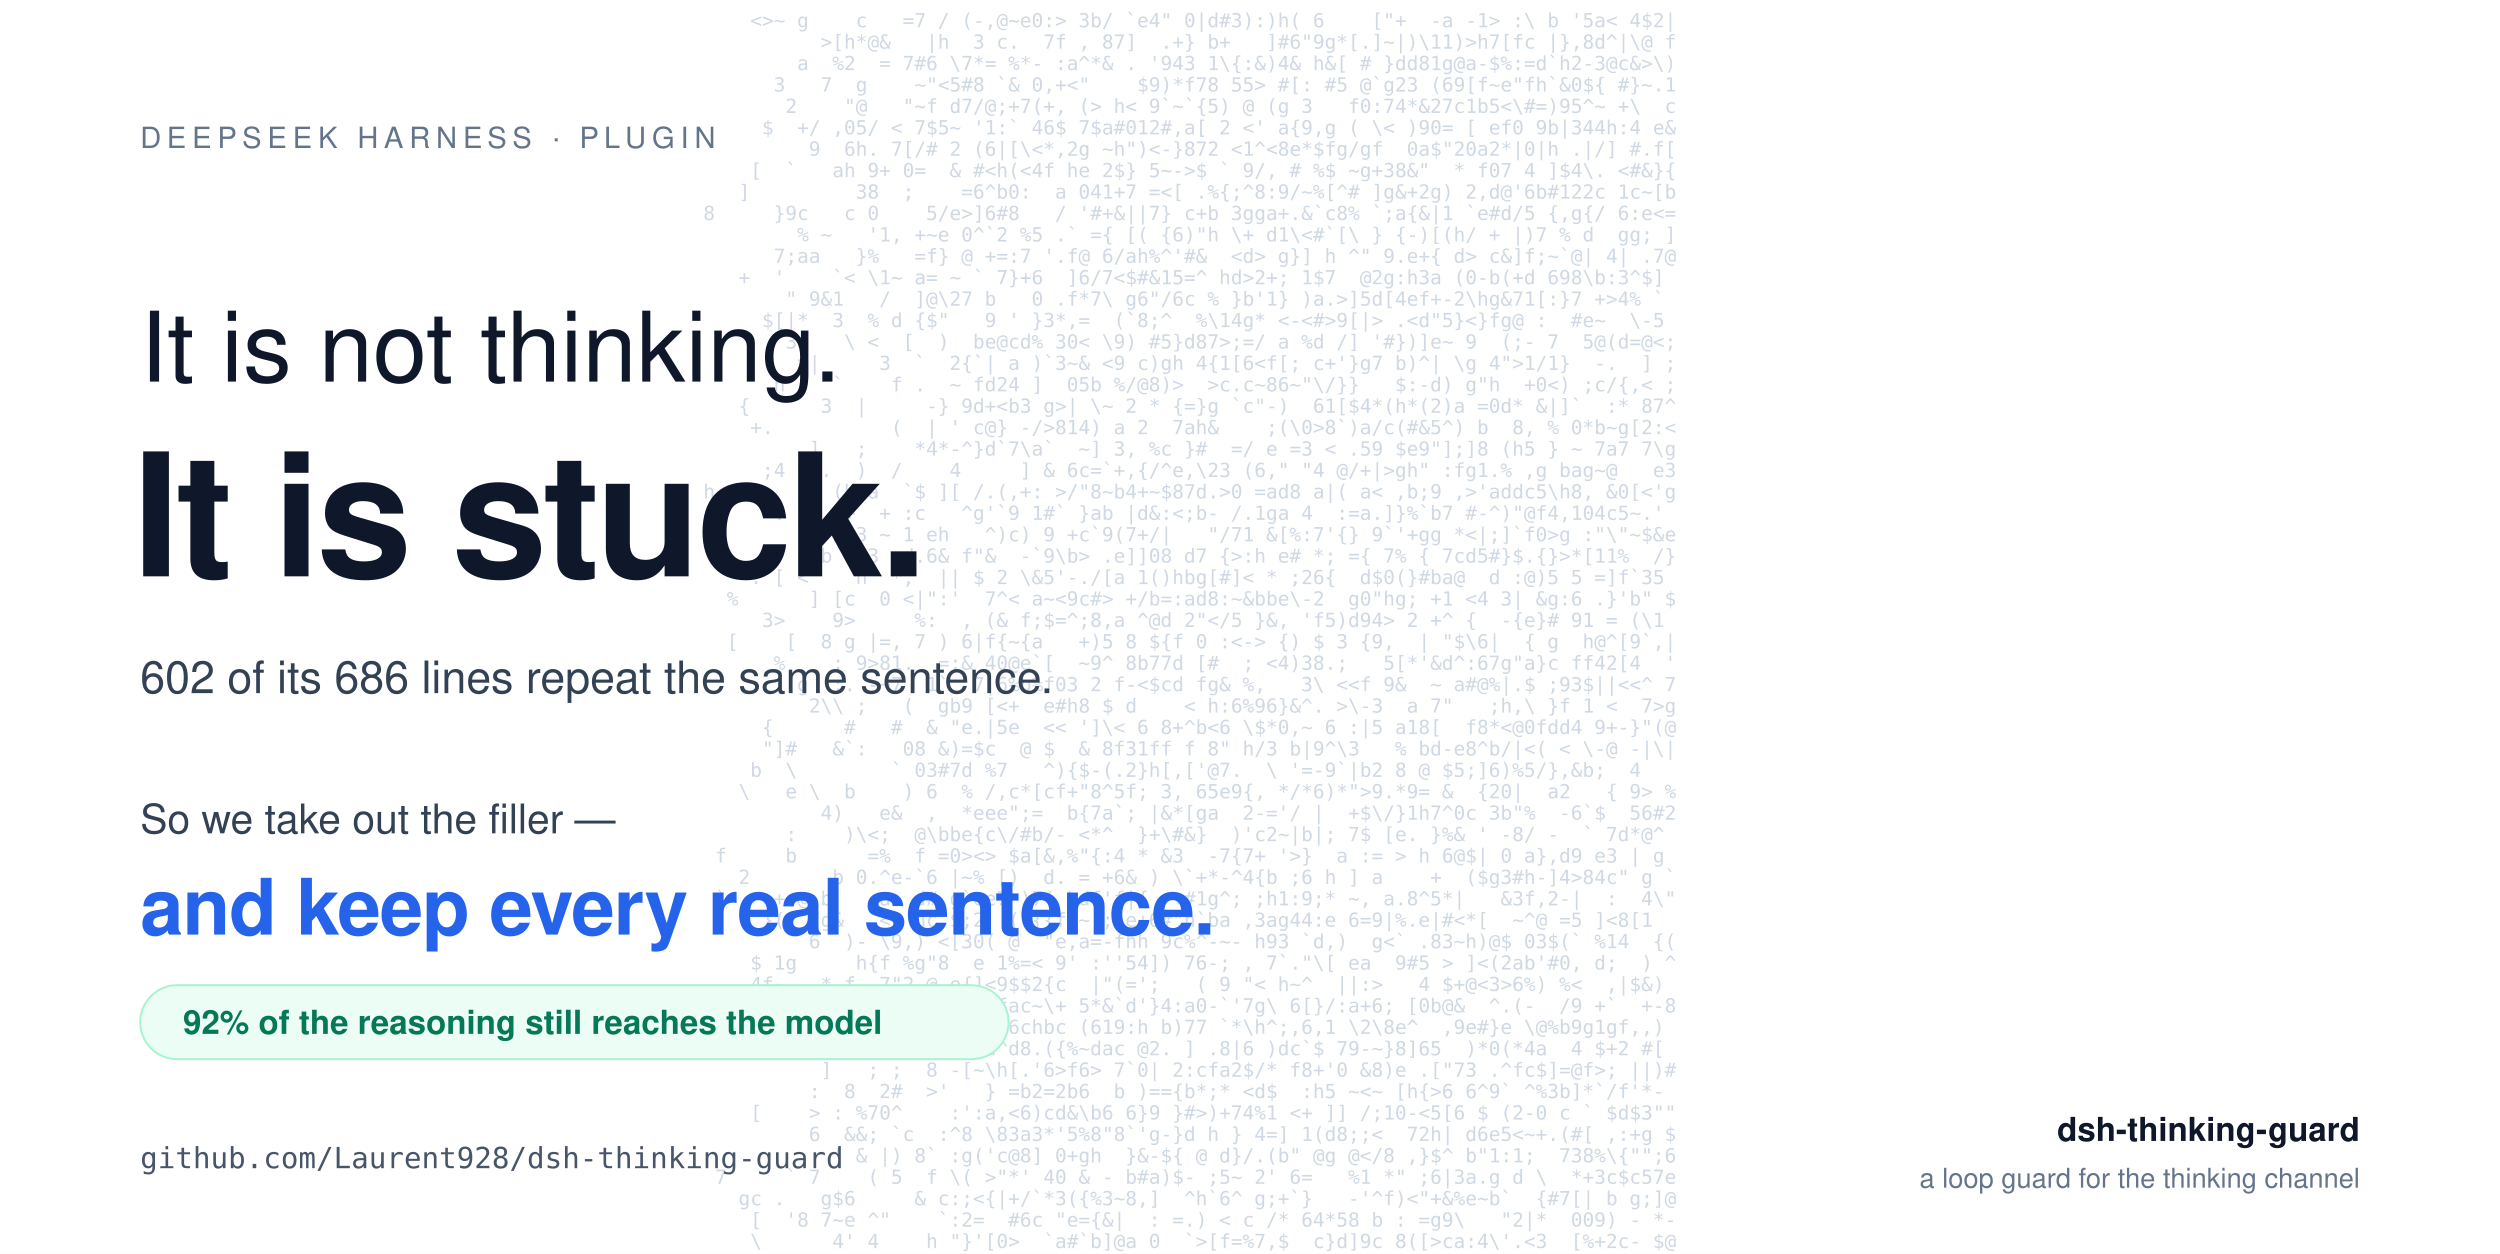
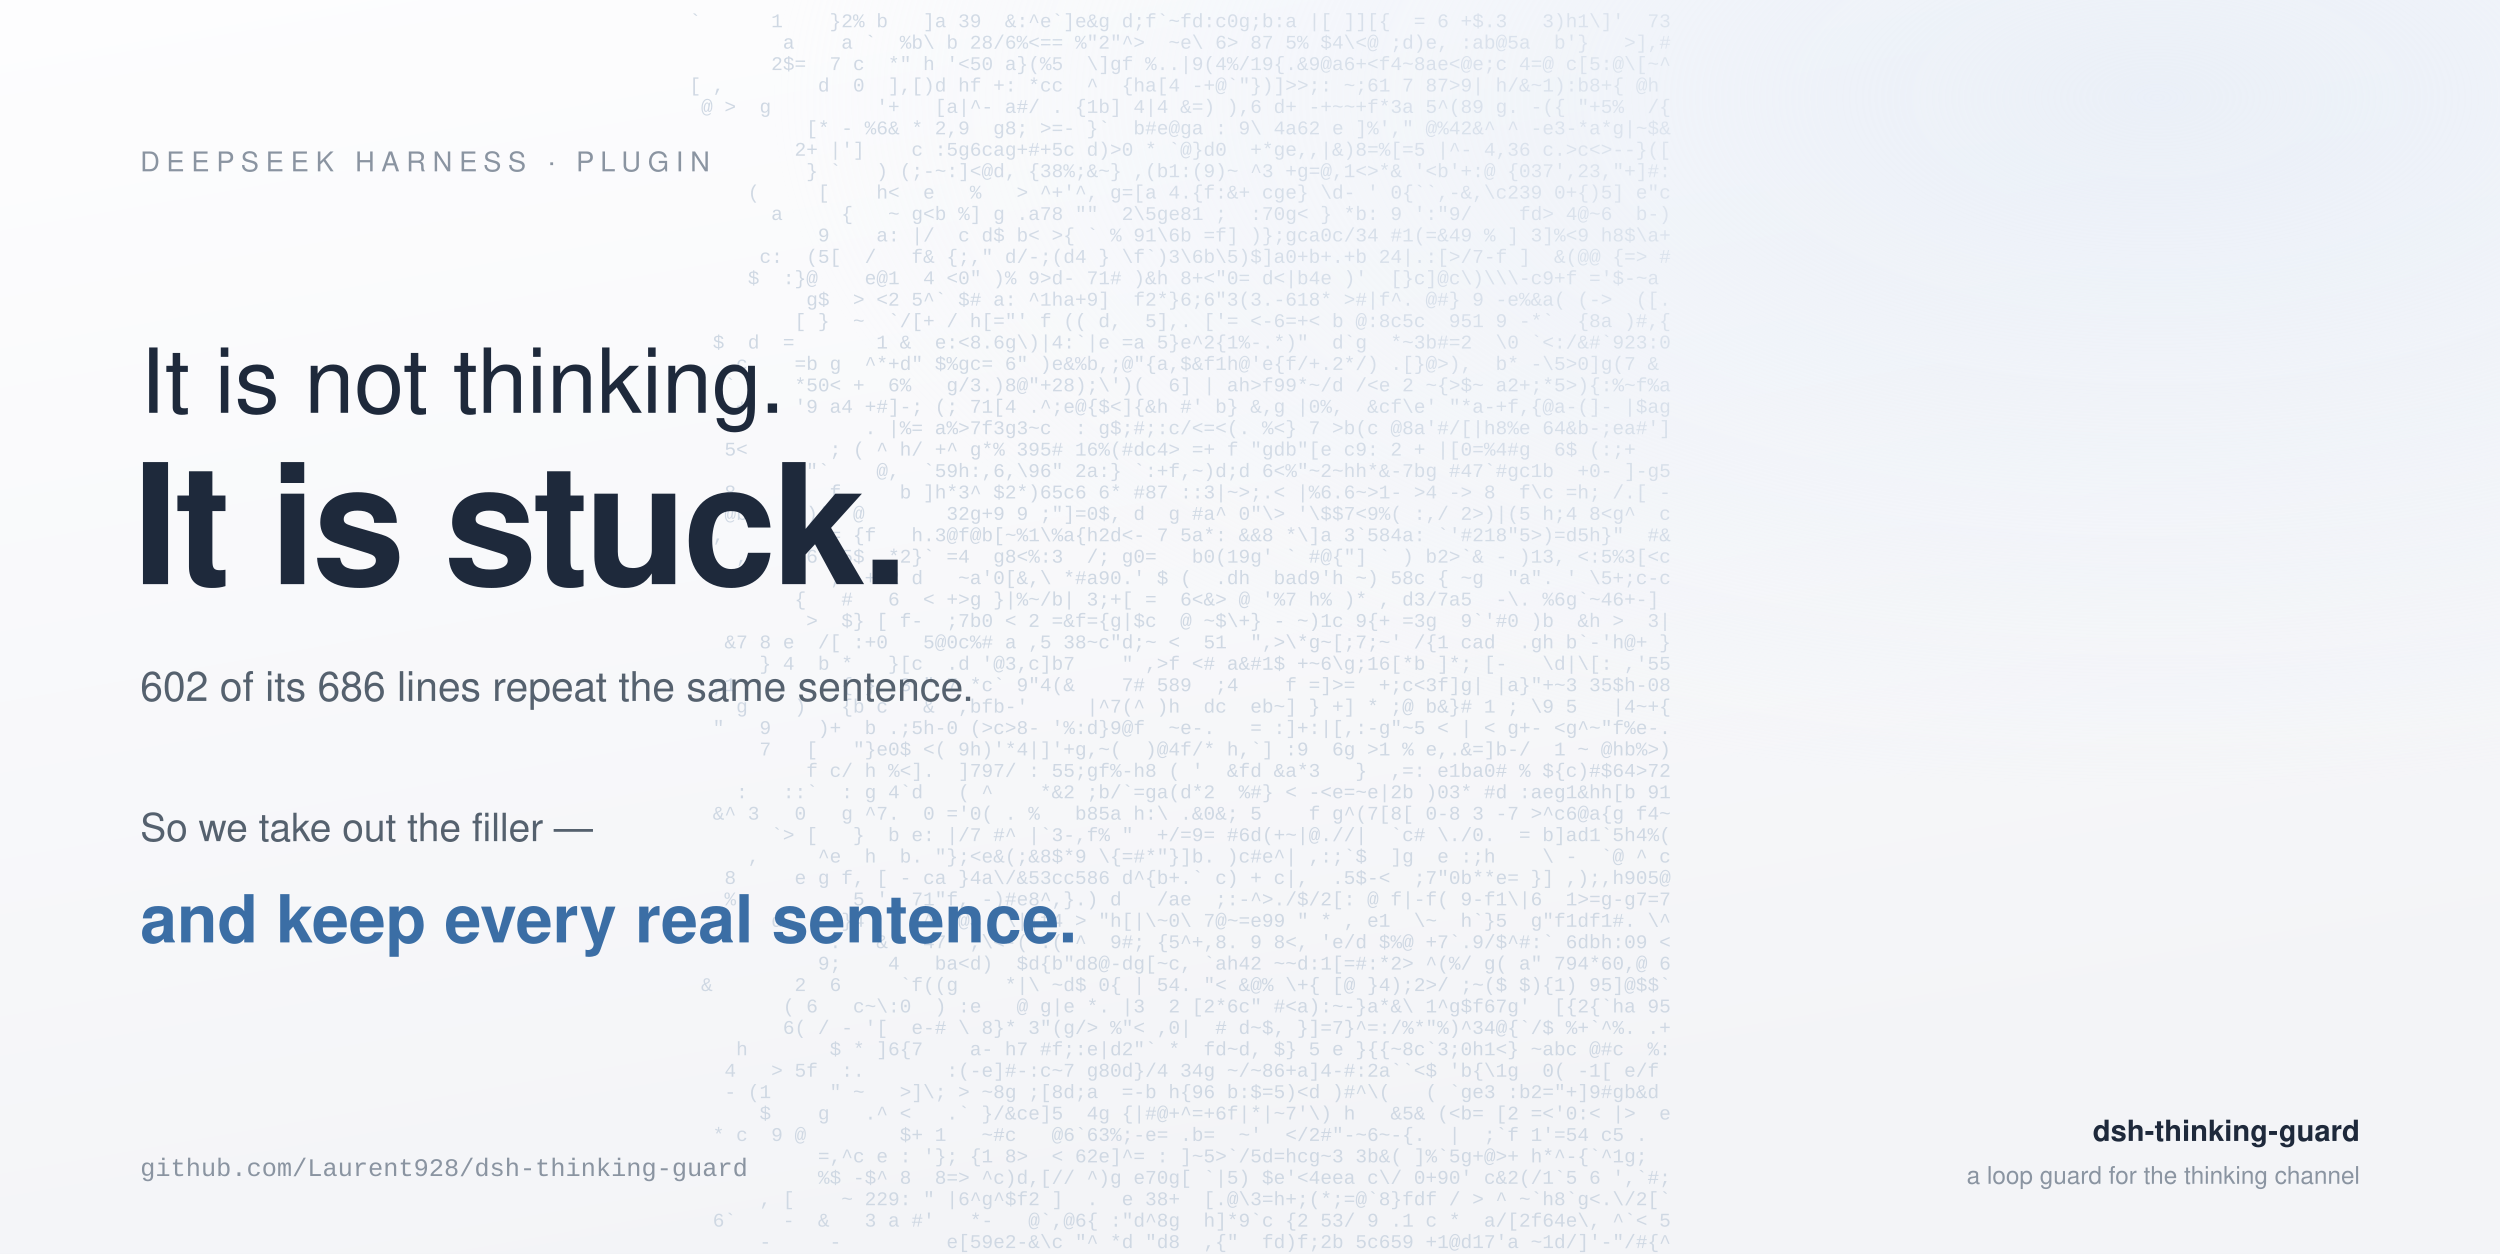
- <svg xmlns="http://www.w3.org/2000/svg" viewBox="0 0 1284 644" width="1284" height="644" role="img" aria-label="It is not thinking. It is stuck. So we take out the filler and keep every real sentence.">
+ <svg xmlns="http://www.w3.org/2000/svg" viewBox="0 0 1284 644" width="1284" height="644" role="img" aria-label="It is stuck.">
  <style>
-     text { font-family: 'Helvetica Neue',Helvetica,Arial,'PingFang SC','Microsoft YaHei',sans-serif; }
-     .noise { font-family: 'SF Mono',Menlo,Consolas,monospace; font-size: 10px; fill: #cfd8e3; white-space: pre; }
-     .label { font-size: 15px; fill: #64748b; letter-spacing: 3px; }
-     .l1 { font-size: 50px; font-weight: 500; fill: #0f172a; }
-     .l2 { font-size: 88px; font-weight: 800; fill: #0f172a; letter-spacing: -2px; }
-     .stat { font-size: 23px; fill: #334155; }
-     .fix { font-size: 21px; fill: #334155; }
-     .accent { font-size: 40px; font-weight: 700; fill: #2563eb; letter-spacing: -0.5px; }
-     .chip { font-size: 17px; font-weight: 600; fill: #047857; }
-     .url { font-family: 'SF Mono',Menlo,Consolas,monospace; font-size: 15px; fill: #475569; }
-     .name { font-size: 17px; font-weight: 700; fill: #0f172a; }
-     .tag { font-size: 14px; fill: #64748b; }
+     text { font-family: 'PingFang SC','Hiragino Sans GB','Microsoft YaHei','Noto Sans SC',Helvetica,Arial,sans-serif; }
+     .noise { font-family: ui-monospace,Menlo,Consolas,'Courier New',monospace; font-size: 10px; fill: #cfd8e3; white-space: pre; }
+     .kicker { font-size: 14px; fill: #8a94a1; letter-spacing: 3.5px; }
+     .l1 { font-size: 46px; font-weight: 500; fill: #1e293b; }
+     .l2 { font-size: 86px; font-weight: 800; fill: #1e293b; letter-spacing: -2px; }
+     .stat { font-size: 21px; fill: #55616e; }
+     .fix1 { font-size: 20px; fill: #55616e; }
+     .fix2 { font-size: 34px; font-weight: 700; fill: #3b6ea5; }
+     .name { font-size: 15px; font-weight: 700; fill: #1e293b; }
+     .tag { font-size: 12.5px; fill: #8a94a1; }
+     .url { font-family: ui-monospace,Menlo,Consolas,'Courier New',monospace; font-size: 13px; fill: #8a94a1; }
  </style>
-   <rect width="1284" height="644" fill="#ffffff" />
-   <text x="0" y="14" class="noise" xml:space="preserve" textLength="1284" lengthAdjust="spacing">                                                                &lt;&gt;~ g    c   =7 / (-,@~e0:&gt; 3b/ `e4" 0|d#3):)h( 6    ["+  -a -1&gt; :\ b '5a&lt; 4$2|</text>
-   <text x="0" y="25" class="noise" xml:space="preserve" textLength="1284" lengthAdjust="spacing">                                                                      &gt;[h*@&amp;   |h  3 c.  7f , 87]  .+} b+   ]#6"9g*[.]~|)\11)&gt;h7[fc |},8d^|\@ f</text>
-   <text x="0" y="36" class="noise" xml:space="preserve" textLength="1284" lengthAdjust="spacing">                                                                    a  %2  = 7#6 \7*= %*- :a^*&amp; . '943 1\{:&amp;)4&amp; h&amp;[ # }dd81g@a-$%:=d`h2-3@c&amp;&gt;\)</text>
-   <text x="0" y="47" class="noise" xml:space="preserve" textLength="1284" lengthAdjust="spacing">                                                                  3   7  g    ~"&lt;5#8 `&amp; 0,+&lt;"    $9)*f78 55&gt; #[: #5 @`g23 (69[f~e"fh`&amp;0${ #}~.1</text>
-   <text x="0" y="58" class="noise" xml:space="preserve" textLength="1284" lengthAdjust="spacing">                                                                   2    "@   "~f d7/@;+7(+, (&gt; h&lt; 9`~`{5) @ (g 3   f0:74*&amp;27c1b5&lt;\#=)95^~ +\  c</text>
-   <text x="0" y="69" class="noise" xml:space="preserve" textLength="1284" lengthAdjust="spacing">                                                                 $  +/ ,05/ &lt; 7$5~ '1:` 46$ 7$a#012#,a[ 2 &lt;' a{9,g ( \&lt; )90= [ ef0 9b|344h:4 e&amp;</text>
-   <text x="0" y="80" class="noise" xml:space="preserve" textLength="1284" lengthAdjust="spacing">                                                                     9  6h. 7[/# 2 (6|[\&lt;*,2g ~h")&lt;-}872 &lt;1^&lt;8e*$fg/gf  0a$"20a2*|0|h .|/] #.f[</text>
-   <text x="0" y="91" class="noise" xml:space="preserve" textLength="1284" lengthAdjust="spacing">                                                                [  `   ah 9+ 0=  &amp; #&lt;h(&lt;4f he 2$} 5~-&gt;$ ` 9/, # %$ ~g+38&amp;"  * f07 4 ]$4\. &lt;#&amp;}{</text>
-   <text x="0" y="102" class="noise" xml:space="preserve" textLength="1284" lengthAdjust="spacing">                                                               ]         38  ;    =6^b0:  a 041+7 =&lt;[ .%{;^8:9/~%[^# ]g&amp;+2g) 2,d@'6b#122c 1c~[b</text>
-   <text x="0" y="113" class="noise" xml:space="preserve" textLength="1284" lengthAdjust="spacing">                                                            8     }9c   c 0    5/e&gt;]6#8   / '#+&amp;||7} c+b 3gga+.&amp;`c8% `;a{&amp;|1 `e#d/5 {,g{/ 6:e&lt;=</text>
-   <text x="0" y="124" class="noise" xml:space="preserve" textLength="1284" lengthAdjust="spacing">                                                                    % ~   '1, +~e 0^`2 %5 .` ={ [( {6)"h \+ d1\&lt;#`[\ } {-)[(h/ + |)7 % d  gg; ]</text>
-   <text x="0" y="135" class="noise" xml:space="preserve" textLength="1284" lengthAdjust="spacing">                                                                  7;aa   }%   =f} @ +=:7 '.f@ 6/ah%^'#&amp;  &lt;d&gt; g}] h ^" 9.e+{ d&gt; c&amp;]f;~`@| 4| .7@</text>
-   <text x="0" y="146" class="noise" xml:space="preserve" textLength="1284" lengthAdjust="spacing">                                                               +  '    `&lt; \1~ a= ~ ` 7}+6  ]6/7&lt;$#&amp;15=^ hd&gt;2+; 1$7  @2g:h3a (0-b(+d 698\b:3^$] </text>
-   <text x="0" y="157" class="noise" xml:space="preserve" textLength="1284" lengthAdjust="spacing">                                                                   " 9&amp;1   /  ]@\27 b   0 .f*7\ g6"/6c % }b'1} )a.&gt;]5d[4ef+-2\hg&amp;71[:}7 +&gt;4% ` </text>
-   <text x="0" y="168" class="noise" xml:space="preserve" textLength="1284" lengthAdjust="spacing">                                                                 $[|*  3  % d {$"   9 ' }3*,=  (`8;^  %\14g* &lt;-&lt;#&gt;9[|&gt; .&lt;d"5}&lt;}fg@ :  #e~  \-5 </text>
-   <text x="0" y="179" class="noise" xml:space="preserve" textLength="1284" lengthAdjust="spacing">                                                                   3    \ &lt;  [  )  be@cd% 30&lt; \9) #5}d87&gt;;=/ a %d /] '#})]e~ 9  (;- 7  5@(d=@&lt;;</text>
-   <text x="0" y="190" class="noise" xml:space="preserve" textLength="1284" lengthAdjust="spacing">                                                                    &gt;|     3  `  2{`| a )`3~&amp; &lt;9 c)gh 4{1[6&lt;f[; c+'}g7 b)^| \g 4"&gt;1/1}  -.  ] ;</text>
-   <text x="0" y="201" class="noise" xml:space="preserve" textLength="1284" lengthAdjust="spacing">                                                                  h    `    f .  ~ fd24 ]  05b %/@8)&gt;  &gt;c.c~86~"\/}}   $:-d) g"h  +0&lt;) ;c/{,&lt; ;</text>
-   <text x="0" y="212" class="noise" xml:space="preserve" textLength="1284" lengthAdjust="spacing">                                                               {      3  |     -} 9d+&lt;b3 g&gt;| \~ 2 * {=}g `c"-)  61[$4*(h*(2)a =0d* &amp;|]`  :* 87^</text>
-   <text x="0" y="223" class="noise" xml:space="preserve" textLength="1284" lengthAdjust="spacing">                                                                +.          (  | ' c@} -/&gt;814) a 2  7ah&amp;    ;(\0&gt;8`)a/c(#&amp;5^) b  8, % 0*b~g[2:&lt;</text>
-   <text x="0" y="234" class="noise" xml:space="preserve" textLength="1284" lengthAdjust="spacing">                                                                     ]   ;    *4*-^}d`7\a`  ~] 3, %c }#  =/ e =3 &lt; .59 $e9"];]8 (h5 } ~ 7a7 7\g</text>
-   <text x="0" y="245" class="noise" xml:space="preserve" textLength="1284" lengthAdjust="spacing">                                                                 ;4 0 .  )  /    4     ] &amp; 6c=`+,{/^e,\23 (6," "4 @/+|&gt;gh" :fg1.% ,g bag~@   e3</text>
-   <text x="0" y="256" class="noise" xml:space="preserve" textLength="1284" lengthAdjust="spacing">                                                            h +        (b a  `$ ][ /.(,+: &gt;/"8~b4+~$87d.&gt;0 =ad8 a|( a&lt; ,b;9 ,&gt;'addc5\h8, &amp;0[&lt;'g</text>
-   <text x="0" y="267" class="noise" xml:space="preserve" textLength="1284" lengthAdjust="spacing">                                                                 '.     +  + :c   ^g'`9 1#` }ab |d&amp;:&lt;;b- /.1ga 4  :=a.]}%`b7 #-^)"@f4,104c5~.' </text>
-   <text x="0" y="278" class="noise" xml:space="preserve" textLength="1284" lengthAdjust="spacing">                                                             .       \-b;3 ~ 1 eh   ^)c) 9 +c`9(7+/|   "/71 &amp;[%:7'{} 9`'+gg *&lt;|;]`f0&gt;g :"\"~$&amp;e</text>
-   <text x="0" y="289" class="noise" xml:space="preserve" textLength="1284" lengthAdjust="spacing">                                                                     ~b   3 gd.6&amp; f"&amp;  -`9\b&gt; .e]]08 d7 {&gt;:h e# *; ={ 7% { 7cd5#}$.{}&gt;*[11%  /}</text>
-   <text x="0" y="300" class="noise" xml:space="preserve" textLength="1284" lengthAdjust="spacing">                                                                : [ &lt;    h  *,  || $ 2 \&amp;5'-./[a 1()hbg[#]&lt; * ;26{  d$0(}#ba@  d :@)5 5 =]f`35 </text>
-   <text x="0" y="311" class="noise" xml:space="preserve" textLength="1284" lengthAdjust="spacing">                                                              %      ] [c  0 &lt;|":'  7^&lt; a~&lt;9c#&gt; +/b=:ad8:~&amp;bbe\-2  g0"hg; +1 &lt;4 3| &amp;g:6 .}'b" $</text>
-   <text x="0" y="322" class="noise" xml:space="preserve" textLength="1284" lengthAdjust="spacing">                                                                 3&gt;    9&gt;     %:  , (&amp; f;$=^;8,a ^@d 2"&lt;/5 }&amp;, 'f5)d94&gt; 2 +^ {  -{e}# 91 = (\1 </text>
-   <text x="0" y="333" class="noise" xml:space="preserve" textLength="1284" lengthAdjust="spacing">                                                              [    [  8 g |=, 7 ) 6|f{~{a   +)5 8 ${f 0 :&lt;-&gt; {) $ 3 {9,  | "$\6|  { g  h@^[9`,|</text>
-   <text x="0" y="344" class="noise" xml:space="preserve" textLength="1284" lengthAdjust="spacing">                                                                  %    : 9&gt;81.  =:&amp; 40@e`[  ~9^ 8b77d [#  ; &lt;4)38.;   5[*'&amp;d^:67g"a}c ff42[4  '</text>
-   <text x="0" y="355" class="noise" xml:space="preserve" textLength="1284" lengthAdjust="spacing">                                                                    g  ;. -~7  1`  7|6%b%f03 2 f-&lt;$cd fg&amp; %,   3\ &lt;&lt;f 9&amp;  ~ a#@%|.$ ;93$||&lt;&lt;^ 7</text>
-   <text x="0" y="366" class="noise" xml:space="preserve" textLength="1284" lengthAdjust="spacing">                                                                     2\\ ;   (  gb9 [&lt;+  e#h8 $ d    &lt; h:6%96}&amp;^. &gt;\-3  a 7"   ;h,\ }f 1 &lt;  7&gt;g</text>
-   <text x="0" y="377" class="noise" xml:space="preserve" textLength="1284" lengthAdjust="spacing">                                                                 {      #   #  &amp; "e.|5e  &lt;&lt; ']\&lt; 6 8+^b&lt;6 \$*0,~ 6 :|5 a18[  f8*&lt;@0fdd4 9+-}"(@</text>
-   <text x="0" y="388" class="noise" xml:space="preserve" textLength="1284" lengthAdjust="spacing">                                                                 "]#   &amp;`:   08 &amp;)=$c  @ $  &amp; 8f31ff f 8" h/3 b|9^\3   % bd-e8^b/|&lt;( &lt; \-@ -|\|</text>
-   <text x="0" y="399" class="noise" xml:space="preserve" textLength="1284" lengthAdjust="spacing">                                                                b  \        ` 03#7d %7   ^){$-(.2}h[,['@7.  \ '=-9`|b2 8 @ $5;]6)%5/},&amp;b;  4   </text>
-   <text x="0" y="410" class="noise" xml:space="preserve" textLength="1284" lengthAdjust="spacing">                                                               \   e \  b    ) 6  % /,c*[cf+"8^5f; 3, 65e9{, */*6)*"&gt;9.*9= &amp;  {20|  a2   { 9&gt; %</text>
-   <text x="0" y="421" class="noise" xml:space="preserve" textLength="1284" lengthAdjust="spacing">                                                                      4)   e&amp;  ,  *eee";=  b{7a`; |&amp;*[ga  2-='/ |  +$\/}1h7^0c 3b"%  -6`$  56#2</text>
-   <text x="0" y="432" class="noise" xml:space="preserve" textLength="1284" lengthAdjust="spacing">                                                                   :    )\&lt;;  @\bbe{c\/#b/- &lt;*^  }+\#&amp;}  )'c2~|b|; 7$ [e. }%&amp; ' -8/ -  ` 7d*@^ </text>
-   <text x="0" y="443" class="noise" xml:space="preserve" textLength="1284" lengthAdjust="spacing">                                                             f     b      =%  f =0&gt;&lt;&gt; $a[&amp;,%"{:4 * &amp;3  -7{7+ '&gt;}  a := &gt; h 6@$| 0 a},d9 e3 | g </text>
-   <text x="0" y="454" class="noise" xml:space="preserve" textLength="1284" lengthAdjust="spacing">                                                               2       b 0.^e-`6 |~% [)  d. = +6&amp; ) \`+*-^4{b ;6 h ] a    +  ($g3#h-]4&gt;84c" g `</text>
-   <text x="0" y="465" class="noise" xml:space="preserve" textLength="1284" lengthAdjust="spacing">                                                             `    + @ b    a- d# g`ee7 )7( bdf'f|{  +#1g^; ;h1:9;* ~, a.8^5*|   &amp;3f,2-|  :  4\"</text>
-   <text x="0" y="476" class="noise" xml:space="preserve" textLength="1284" lengthAdjust="spacing">                                                                 }(  /g&amp;   &lt;  hc $;2  ( {{f ~,;]e+6#"h`ba ,3ag44:e 6=9|%.e|#&lt;*[  ~^@ =5 ]&lt;8[1  </text>
-   <text x="0" y="487" class="noise" xml:space="preserve" textLength="1284" lengthAdjust="spacing">                                                                     6  )- \9,) &lt;[30( @  "e,a=-fhh 9c%^-~- h93 `d,)  g&lt;` .83~h)@$ 03$(` %14  {(</text>
-   <text x="0" y="498" class="noise" xml:space="preserve" textLength="1284" lengthAdjust="spacing">                                                                $ 1g     h{f %g"8  e 1%=&lt; 9' :''54]) 76-; , 7`."\[ ea  9#5 &gt; ]&lt;(2ab'#0, d;  ) ^</text>
-   <text x="0" y="509" class="noise" xml:space="preserve" textLength="1284" lengthAdjust="spacing">                                                                4f~   * f, 7"2 @ e{]&lt;9$$2{c  |"(=';   ( 9 "&lt; h~^  ||:&gt;   4 $+@&lt;3&gt;6%) %&lt;  ,|$&amp;) </text>
-   <text x="0" y="520" class="noise" xml:space="preserve" textLength="1284" lengthAdjust="spacing">                                                                 |  0 79  h#f &amp;  {]( fac~\+ 5*&amp;`d'}4:a0-`'7g\ 6[}/:a+6; [0b@&amp;  ^.(-  /9 +`  +-8</text>
-   <text x="0" y="531" class="noise" xml:space="preserve" textLength="1284" lengthAdjust="spacing">                                                                 ,       e"[  3  '"= b6chbc (619:h b)77 `*\h^;,6,1 \2\8e^  ,9e#}e \@%b9g1gf,,) </text>
-   <text x="0" y="542" class="noise" xml:space="preserve" textLength="1284" lengthAdjust="spacing">                                                               /&lt;    &gt;   $2 # g[3 =4d^d8.({%~dac @2. ] .8|6 )dc`$ 79-~}8]65  )*0(*4a  4 $+2 #[ </text>
-   <text x="0" y="553" class="noise" xml:space="preserve" textLength="1284" lengthAdjust="spacing">                                                                      ]   ; ;  8 -[~\h[.'6&gt;f6&gt; 7`0| 2:cfa2$/* f8+'0 &amp;8)e .["73 .^fc$]=@f&gt;; ||)#</text>
-   <text x="0" y="564" class="noise" xml:space="preserve" textLength="1284" lengthAdjust="spacing">                                                                     :  8  2#  &gt;'   } =b2=2b6  b )=={b*;* &lt;d$  :h5 ~&lt;~ [h{&gt;6 6^9` ^%3b]*`/f'*- </text>
-   <text x="0" y="575" class="noise" xml:space="preserve" textLength="1284" lengthAdjust="spacing">                                                                [    &gt; : %70^    :':a,&lt;6)cd&amp;\b6 6}9 }#&gt;)+74%1 &lt;+ ]] /;10-&lt;5[6 $ (2-0 c ` $d$3""</text>
-   <text x="0" y="586" class="noise" xml:space="preserve" textLength="1284" lengthAdjust="spacing">                                                                     6  &amp;&amp;; `c  :^8 \83a3*'5%8"8`'g-}d h } 4=] 1(d8;;&lt;  72h| d6e5&lt;~+.(#[ ,:+g $</text>
-   <text x="0" y="597" class="noise" xml:space="preserve" textLength="1284" lengthAdjust="spacing">                                                                       ' &amp; |) 8` :g('c@8] 0+gh  }&amp;-${ @ d}/.(b" @g @&lt;/8 ,}$^ b"1:1;  738%\{"";6</text>
-   <text x="0" y="608" class="noise" xml:space="preserve" textLength="1284" lengthAdjust="spacing">                                                             7     ` 7    ( 5  f \( &gt;"*' 40 &amp; - b#a)$- ;5~ 2' 6=   %1 *" ;6|3a.g d \  *+3c$c57e</text>
-   <text x="0" y="619" class="noise" xml:space="preserve" textLength="1284" lengthAdjust="spacing">                                                               gc .   g$6     &amp; c:;&lt;{|+/`*3({%3~8,]  ^h`6^ g;+`}   -'^f)&lt;"+&amp;%e~b`  {#7[| b g;]@</text>
-   <text x="0" y="630" class="noise" xml:space="preserve" textLength="1284" lengthAdjust="spacing">                                                                [  '8 7~e ^"    `:2=  #6c "e={&amp;|  : =.) &lt; c /* 64*58 b : =g9\   "2|*  009) - *-</text>
-   <text x="0" y="641" class="noise" xml:space="preserve" textLength="1284" lengthAdjust="spacing">                                                                \      4' 4    h "}'[0&gt;  `a#`b]@a 0  `&gt;[f=%7,$  c}d]9c 8([&gt;ca:4\'.&lt;3  [%+2c- $@</text>
-   <text x="72" y="76" class="label">DEEPSEEK HARNESS · PLUGIN</text>
-   <text x="72" y="196" class="l1">It is not thinking.</text>
-   <text x="68" y="296" class="l2">It is stuck.</text>
-   <text x="72" y="356" class="stat">602 of its 686 lines repeat the same sentence.</text>
-   <text x="72" y="428" class="fix">So we take out the filler —</text>
-   <text x="72" y="480" class="accent">and keep every real sentence.</text>
-   <g>
-     <rect x="72" y="506" width="446" height="38" rx="19" fill="#ecfdf5" stroke="#a7f3d0" />
-     <text x="94" y="531" class="chip">92% of the reasoning still reaches the model</text>
-   </g>
-   <text x="72" y="600" class="url">github.com/Laurent928/dsh-thinking-guard</text>
+   <defs>
+     <linearGradient id="bg" x1="0" y1="0" x2="0.35" y2="1">
+       <stop offset="0" stop-color="#FDFDFE" />
+       <stop offset="1" stop-color="#F3F4F7" />
+     </linearGradient>
+     <radialGradient id="glow" cx="0.86" cy="0.08" r="0.55">
+       <stop offset="0" stop-color="#e8eef7" stop-opacity="0.85" />
+       <stop offset="1" stop-color="#e8eef7" stop-opacity="0" />
+     </radialGradient>
+   </defs>
+   <rect width="1284" height="644" fill="url(#bg)" />
+   <text x="0" y="14" class="noise" xml:space="preserve" textLength="1284" lengthAdjust="spacing">                                                           `      1    }2% b   ]a 39  &amp;:^e`]e&amp;g d;f`~fd:c0g;b:a |[ ]][{  = 6 +$.3   3)h1\]'  73</text>
+   <text x="0" y="25" class="noise" xml:space="preserve" textLength="1284" lengthAdjust="spacing">                                                                   a    a `  %b\ b 28/6%&lt;== %"2"^&gt;  ~e\ 6&gt; 87 5% $4\&lt;@ ;d)e, :ab@5a  b'}   &gt;],#</text>
+   <text x="0" y="36" class="noise" xml:space="preserve" textLength="1284" lengthAdjust="spacing">                                                                  2$=  7 c  *" h '&lt;50 a}(%5  \]gf %..|9(4%/19{.&amp;9@a6+&lt;f4~8ae&lt;@e;c 4=@ c[5:@\[~^</text>
+   <text x="0" y="47" class="noise" xml:space="preserve" textLength="1284" lengthAdjust="spacing">                                                           [ ,        d  0  ],[)d hf +: *cc  ^  {ha[4 -+@`"})]&gt;&gt;;: ~;61 7 87&gt;9| h/&amp;~1):b8+{ @h </text>
+   <text x="0" y="58" class="noise" xml:space="preserve" textLength="1284" lengthAdjust="spacing">                                                            @ &gt;  g         '+   [a|^- a#/ . {1b] 4|4 &amp;=) ),6 d+ -+~~+f*3a 5^(89 g. -({ "+5%  /{</text>
+   <text x="0" y="69" class="noise" xml:space="preserve" textLength="1284" lengthAdjust="spacing">                                                                     [* - %6&amp; * 2,9  g8; &gt;=- }`  b#e@ga : 9\ 4a62 e ]%'," @%42&amp;^ ^ -e3-*a*g|~$&amp;</text>
+   <text x="0" y="80" class="noise" xml:space="preserve" textLength="1284" lengthAdjust="spacing">                                                                    2+ |']    c :5g6cag+#+5c d)&gt;0 * `@}d0  +*ge,,|&amp;)8=%[=5 |^- 4,36 c.&gt;c&lt;&gt;--}([</text>
+   <text x="0" y="91" class="noise" xml:space="preserve" textLength="1284" lengthAdjust="spacing">                                                                     } `   ) (;-~:]&lt;@d, {38%;&amp;~} ,(b1:(9)~ ^3 +g=@,1&lt;&gt;*&amp; '&lt;b'+:@ {037',23,"+]#:</text>
+   <text x="0" y="102" class="noise" xml:space="preserve" textLength="1284" lengthAdjust="spacing">                                                                (     [    h&lt;  e   %   &gt; ^+'^, g=[a 4.{f:&amp;+ cge} \d- ' 0{``,-&amp;,\c239 0+{)5] e"c</text>
+   <text x="0" y="113" class="noise" xml:space="preserve" textLength="1284" lengthAdjust="spacing">                                                                  a     {   ~ g&lt;b %] g .a78 ""  2\5ge81 ;  :70g&lt; } *b: 9 ':"9/    fd&gt; 4@~6  b-)</text>
+   <text x="0" y="124" class="noise" xml:space="preserve" textLength="1284" lengthAdjust="spacing">                                                                      9    a: |/  c d$ b&lt; &gt;{ ` % 91\6b =f] )};gca0c/34 #1(=&amp;49 % ] 3]%&lt;9 h8$\a+</text>
+   <text x="0" y="135" class="noise" xml:space="preserve" textLength="1284" lengthAdjust="spacing">                                                                 c:  (5[  /   f&amp; {;," d/-;(d4 } \f`)3\6b\5)$]a0+b+.+b 24|.:[&gt;/7-f ]  &amp;(@@ {=&gt; #</text>
+   <text x="0" y="146" class="noise" xml:space="preserve" textLength="1284" lengthAdjust="spacing">                                                                $  :}@    e@1  4 &lt;0" )% 9&gt;d- 71# )&amp;h 8+&lt;"0= d&lt;|b4e )'  [}c]@c\)\\\-c9+f ='$-~a </text>
+   <text x="0" y="157" class="noise" xml:space="preserve" textLength="1284" lengthAdjust="spacing">                                                                     g$  &gt; &lt;2 5^` $# a: ^1ha+9]  f2*}6;6"3(3.-618* &gt;#|f^. @#} 9 -e%&amp;a( (-&gt;  ([.</text>
+   <text x="0" y="168" class="noise" xml:space="preserve" textLength="1284" lengthAdjust="spacing">                                                                    [ }  ~  `/[+ / h[="' f (( d,  5],. ['= &lt;-6=+&lt; b @:8c5c  951 9 -*`  {8a )#,{</text>
+   <text x="0" y="179" class="noise" xml:space="preserve" textLength="1284" lengthAdjust="spacing">                                                             $  d  =       1 &amp;  e:&lt;8.6g\)|4:`|e =a 5}e^2{1%-.*)"  d`g  *~3b#=2  \0 `&lt;:/&amp;#`923:0</text>
+   <text x="0" y="190" class="noise" xml:space="preserve" textLength="1284" lengthAdjust="spacing">                                                               c    =b g  ^*+d" $%gc= 6" )e&amp;%b,;@"{a,$&amp;f1h@'e{f/+.2*/) .[}@&gt;),  b* -\5&gt;0]g(7 &amp; </text>
+   <text x="0" y="201" class="noise" xml:space="preserve" textLength="1284" lengthAdjust="spacing">                                                              `     *50&lt; +  6%   g/3.)8@"+28);\')(  6] | ah&gt;f99*~/d /&lt;e 2 ~{&gt;$~ a2+;*5&gt;){:%~f%a</text>
+   <text x="0" y="212" class="noise" xml:space="preserve" textLength="1284" lengthAdjust="spacing">                                                               +    '9 a4 +#]-; (; 71[4 .^;e@{$&lt;]{&amp;h #' b} &amp;,g |0%,  &amp;cf\e' "*a-+f,{@a-(]- |$ag</text>
+   <text x="0" y="223" class="noise" xml:space="preserve" textLength="1284" lengthAdjust="spacing">                                                                          . |%= a%&gt;7f3g3~c  : g$;#;:c/&lt;=&lt;(. %&lt;} 7 &gt;b(c @8a'#/[|h8%e 64&amp;b-;ea#']</text>
+   <text x="0" y="234" class="noise" xml:space="preserve" textLength="1284" lengthAdjust="spacing">                                                              5&lt;       ; ( ^ h/ +^ g*% 395# 16%(#dc4&gt; =+ f "gdb"[e c9: 2 + |[0=%4#g  6$ (:;+   </text>
+   <text x="0" y="245" class="noise" xml:space="preserve" textLength="1284" lengthAdjust="spacing">                                                                     "`    @,  `59h:,6,\96" 2a:} `:+f,~)d;d 6&lt;%"~2~hh*&amp;-7bg #47`#gc1b  +0- ]-g5</text>
+   <text x="0" y="256" class="noise" xml:space="preserve" textLength="1284" lengthAdjust="spacing">                                                              8     =  f     b ]h*3^ $2*)65c6 6* #87 ::3|~&gt;;.&lt; |%6.6~&gt;1- &gt;4 -&gt; 8  f\c =h; /.[ -</text>
+   <text x="0" y="267" class="noise" xml:space="preserve" textLength="1284" lengthAdjust="spacing">                                                              @b   % ){= @       32g+9 9 ;"]=0$, d  g #a^ 0"\&gt; '\$$7&lt;9%( :,/ 2&gt;)|(5 h;4 8&lt;g^  c</text>
+   <text x="0" y="278" class="noise" xml:space="preserve" textLength="1284" lengthAdjust="spacing">                                                             ,        == {f   h.3@f@b[~%1\%a{h2d&lt;- 7 5a*: &amp;&amp;8 *\]a 3`584a: `'#218"5&gt;)=d5h}"  #&amp;</text>
+   <text x="0" y="289" class="noise" xml:space="preserve" textLength="1284" lengthAdjust="spacing">                                                               ,    76 g5$  *2}` =4  g8&lt;%:3  /; g0=   b0(19g' ` #@{"] ` ) b2&gt;`&amp; - )13, &lt;:5%3[&lt;c</text>
+   <text x="0" y="300" class="noise" xml:space="preserve" textLength="1284" lengthAdjust="spacing">                                                             1         ;  + 2 d   ~a'0[&amp;,\ *#a90.' $ (  .dh  bad9'h ~) 58c { ~g  "a". ' \5+;c-c</text>
+   <text x="0" y="311" class="noise" xml:space="preserve" textLength="1284" lengthAdjust="spacing">                                                                    {   #   6  &lt; +&gt;g }|%~/b| 3;+[ =  6&lt;&amp;&gt; @ '%7 h% )* , d3/7a5  -\. %6g`~46+-] </text>
+   <text x="0" y="322" class="noise" xml:space="preserve" textLength="1284" lengthAdjust="spacing">                                                                     &gt;  $} [ f-  ;7b0 &lt; 2 =&amp;f={g|$c  @ ~$\+} - ~)1c 9{+ =3g  9`'#0 )b  &amp;h &gt;  3|</text>
+   <text x="0" y="333" class="noise" xml:space="preserve" textLength="1284" lengthAdjust="spacing">                                                              &amp;7 8 e  /[ :+0   5@0c%# a ,5 38~c"d;~ &lt;  51  ",&gt;\*g~[;7;~' /{1 cad  .gh b`-'h@+ }</text>
+   <text x="0" y="344" class="noise" xml:space="preserve" textLength="1284" lengthAdjust="spacing">                                                                 } 4  b *   }[c  .d '@3,c]b7    " ,&gt;f &lt;# a&amp;#1$ +~6\g;16[*b ]*; [-   \d|\[: ,'55</text>
+   <text x="0" y="355" class="noise" xml:space="preserve" textLength="1284" lengthAdjust="spacing">                                                             ,1         {:}  3 " 7 *c` 9"4(&amp;    7# 589  ;4    f =]&gt;=  +;c&lt;3f]g| |a}"+~3 35$h-08</text>
+   <text x="0" y="366" class="noise" xml:space="preserve" textLength="1284" lengthAdjust="spacing">                                                               g    )   {b c   &amp;  ,bfb-'     |^7(^ )h  dc  eb~] } +] * ;@ b&amp;}# 1 ; \9 5   |4~+{</text>
+   <text x="0" y="377" class="noise" xml:space="preserve" textLength="1284" lengthAdjust="spacing">                                                             "   9    )+  b .;5h-0 (&gt;c&gt;8- '%:d}9@f  ~e-.   = :]+:|[,:-g"~5 &lt; | &lt; g+- &lt;g^~"f%e-.</text>
+   <text x="0" y="388" class="noise" xml:space="preserve" textLength="1284" lengthAdjust="spacing">                                                                 7   [   "}e0$ &lt;( 9h)'*4|]'+g,~(  )@4f/* h,`] :9  6g &gt;1 % e,.&amp;=]b-/  1 ~ @hb%&gt;)</text>
+   <text x="0" y="399" class="noise" xml:space="preserve" textLength="1284" lengthAdjust="spacing">                                                                     f c/ h %&lt;].  ]797/ : 55;gf%-h8 ( '  &amp;fd &amp;a*3   }  ,=: e1ba0# % ${c)#$64&gt;72</text>
+   <text x="0" y="410" class="noise" xml:space="preserve" textLength="1284" lengthAdjust="spacing">                                                               :   ::`  : g 4`d   ( ^    *&amp;2 ;b/`=ga(d*2  %#} &lt; -&lt;e=~e|2b )03* #d :aeg1&amp;hh[b 91</text>
+   <text x="0" y="421" class="noise" xml:space="preserve" textLength="1284" lengthAdjust="spacing">                                                             &amp;^ 3   0   g ^7.  0 ='0( . %   b85a h:\ .&amp;0&amp;; 5    f g^(7[8[ 0-8 3 -7 &gt;^c6@a{g f4~</text>
+   <text x="0" y="432" class="noise" xml:space="preserve" textLength="1284" lengthAdjust="spacing">                                                                  `&gt; [   }  b e: |/7 #^ |`3-,f% "  +/=9= #6d(+~|@.//|  `c# \./0.  = b]ad1`5h4%(</text>
+   <text x="0" y="443" class="noise" xml:space="preserve" textLength="1284" lengthAdjust="spacing">                                                                ,     ^e  h  b. "};&lt;e&amp;(;&amp;8$*9 \{=#*"}]b. )c#e^| ,:;`$  ]g  e :;h    \ -  `@ ^ c</text>
+   <text x="0" y="454" class="noise" xml:space="preserve" textLength="1284" lengthAdjust="spacing">                                                              8     e g f, [ - ca }4a\/&amp;53cc586 d^{b+.` c) + c|,  .5$-&lt;  ;7"0b**e= }] ,);,h905@</text>
+   <text x="0" y="465" class="noise" xml:space="preserve" textLength="1284" lengthAdjust="spacing">                                                              %          5 '. 71"f, -)#e8^,}.) d   /ae  ;:-^&gt;./$/2[: @ f|-f( 9-f1\|6  1&gt;=g-g7=7</text>
+   <text x="0" y="476" class="noise" xml:space="preserve" textLength="1284" lengthAdjust="spacing">                                                                  d     }4    ;^  @$  \||f4 &gt; "h[|\~0\ 7@~=e99 " * , e1  \~  h`}5  g"f1df1#. \^</text>
+   <text x="0" y="487" class="noise" xml:space="preserve" textLength="1284" lengthAdjust="spacing">                                                                       .   &amp;   47  ,\&lt;-( .( ^  9#; {5^+,8. 9 8&lt;, 'e/d $%@ +7`.9/$^#:` 6dbh:09 &lt;</text>
+   <text x="0" y="498" class="noise" xml:space="preserve" textLength="1284" lengthAdjust="spacing">                                                                      9;    4   ba&lt;d)  $d{b"d8@-dg[~c, `ah42 ~~d:1[=#:*2&gt; ^(%/ g( a" 794*60,@ 6</text>
+   <text x="0" y="509" class="noise" xml:space="preserve" textLength="1284" lengthAdjust="spacing">                                                            &amp;       2  6     `f((g    *|\ ~d$ 0{ | 54. "&lt; &amp;@% \+{ [@ }4);2&gt;/ ;~($ $){1) 95]@$$`</text>
+   <text x="0" y="520" class="noise" xml:space="preserve" textLength="1284" lengthAdjust="spacing">                                                                   ( 6   c~\:0  ) :e   @ g|e *. |3  2 [2*6c" #&lt;a):~-}a*&amp;\ 1^g$f67g'  [{2{`ha 95</text>
+   <text x="0" y="531" class="noise" xml:space="preserve" textLength="1284" lengthAdjust="spacing">                                                                   6( / - '[  e-# \ 8}* 3"(g/&gt; %"&lt; ,0|  # d~$, }]=7}^=:/%*"%)^34@{`/$ %+`^%. .+</text>
+   <text x="0" y="542" class="noise" xml:space="preserve" textLength="1284" lengthAdjust="spacing">                                                               h       $ * ]6{7    a- h7 #f;:e|d2"` *  fd~d, $} 5 e }{{~8c`3;0h1&lt;} ~abc @#c  %:</text>
+   <text x="0" y="553" class="noise" xml:space="preserve" textLength="1284" lengthAdjust="spacing">                                                              4   &gt; 5f  :.       :(-e]#-:c~7 g80d}/4 34g ~/~86+a]4-#:2a``&lt;$ 'b{\1g  0( -1[ e/f </text>
+   <text x="0" y="564" class="noise" xml:space="preserve" textLength="1284" lengthAdjust="spacing">                                                              - (1     " ~   &gt;]\; &gt; ~8g ;[8d;a  =-b h{96 b:$=5)&lt;d )#^\(   ( `ge3 :b2="+]9#gb&amp;d </text>
+   <text x="0" y="575" class="noise" xml:space="preserve" textLength="1284" lengthAdjust="spacing">                                                                 $    g   .^ &lt;   .` }/&amp;ce]5  4g {|#@+^=+6f|*|~7'\) h   &amp;5&amp; (&lt;b= [2 =&lt;'0:&lt; |&gt;  e</text>
+   <text x="0" y="586" class="noise" xml:space="preserve" textLength="1284" lengthAdjust="spacing">                                                             * c  9 @        $+ 1   ~#c   @6`63%;-e= .b=  ~'  &lt;/2#"-~6~-{.  |  ;`f 1'=54 c5 .  </text>
+   <text x="0" y="597" class="noise" xml:space="preserve" textLength="1284" lengthAdjust="spacing">                                                                      =,^c e : '}; {1 8&gt;  &lt; 62e]^= : ]~5&gt;`/5d=hcg~3 3b&amp;( ]%`5g+@&gt;+ h*^-{`^1g;  </text>
+   <text x="0" y="608" class="noise" xml:space="preserve" textLength="1284" lengthAdjust="spacing">                                                                      %$ -$^ 8  8=&gt; ^c)d,[// ^)g e70g[ `|5) $e'&lt;4eea c\/ 0+90' c&amp;2(/1`5 6 ',`#;</text>
+   <text x="0" y="619" class="noise" xml:space="preserve" textLength="1284" lengthAdjust="spacing">                                                                 , [    ~ 229: " |6^g^$f2 ]  .  e 38+  [.@\3=h+;(*;=@`8}fdf / &gt; ^ ~`h8`g&lt;.\/2[`</text>
+   <text x="0" y="630" class="noise" xml:space="preserve" textLength="1284" lengthAdjust="spacing">                                                             6`    -  &amp;   3 a #'   *-   @`,@6{ :"d^8g  h]*9`c {2 53/ 9 .1 c *  a/[2f64e\, ^`&lt; 5</text>
+   <text x="0" y="641" class="noise" xml:space="preserve" textLength="1284" lengthAdjust="spacing">                                                                 -     -         e[59e2-&amp;\c "^ *d "d8  ,{"  fd)f;2b 5c659 +1@d17'a ~1d/]'-"/#{^</text>
+   <rect width="1284" height="644" fill="url(#glow)" />
+   <text x="72" y="88" class="kicker">DEEPSEEK HARNESS · PLUGIN</text>
+   <text x="72" y="212" class="l1">It is not thinking.</text>
+   <text x="68" y="300" class="l2">It is stuck.</text>
+   <text x="72" y="360" class="stat">602 of its 686 lines repeat the same sentence.</text>
+   <text x="72" y="432" class="fix1">So we take out the filler —</text>
+   <text x="72" y="484" class="fix2">and keep every real sentence.</text>
+   <text x="72" y="604" class="url">github.com/Laurent928/dsh-thinking-guard</text>
  <text x="1212" y="586" class="name" text-anchor="end">dsh-thinking-guard</text>
-   <text x="1212" y="610" class="tag" text-anchor="end">a loop guard for the thinking channel</text>
+   <text x="1212" y="608" class="tag" text-anchor="end">a loop guard for the thinking channel</text>
</svg>
